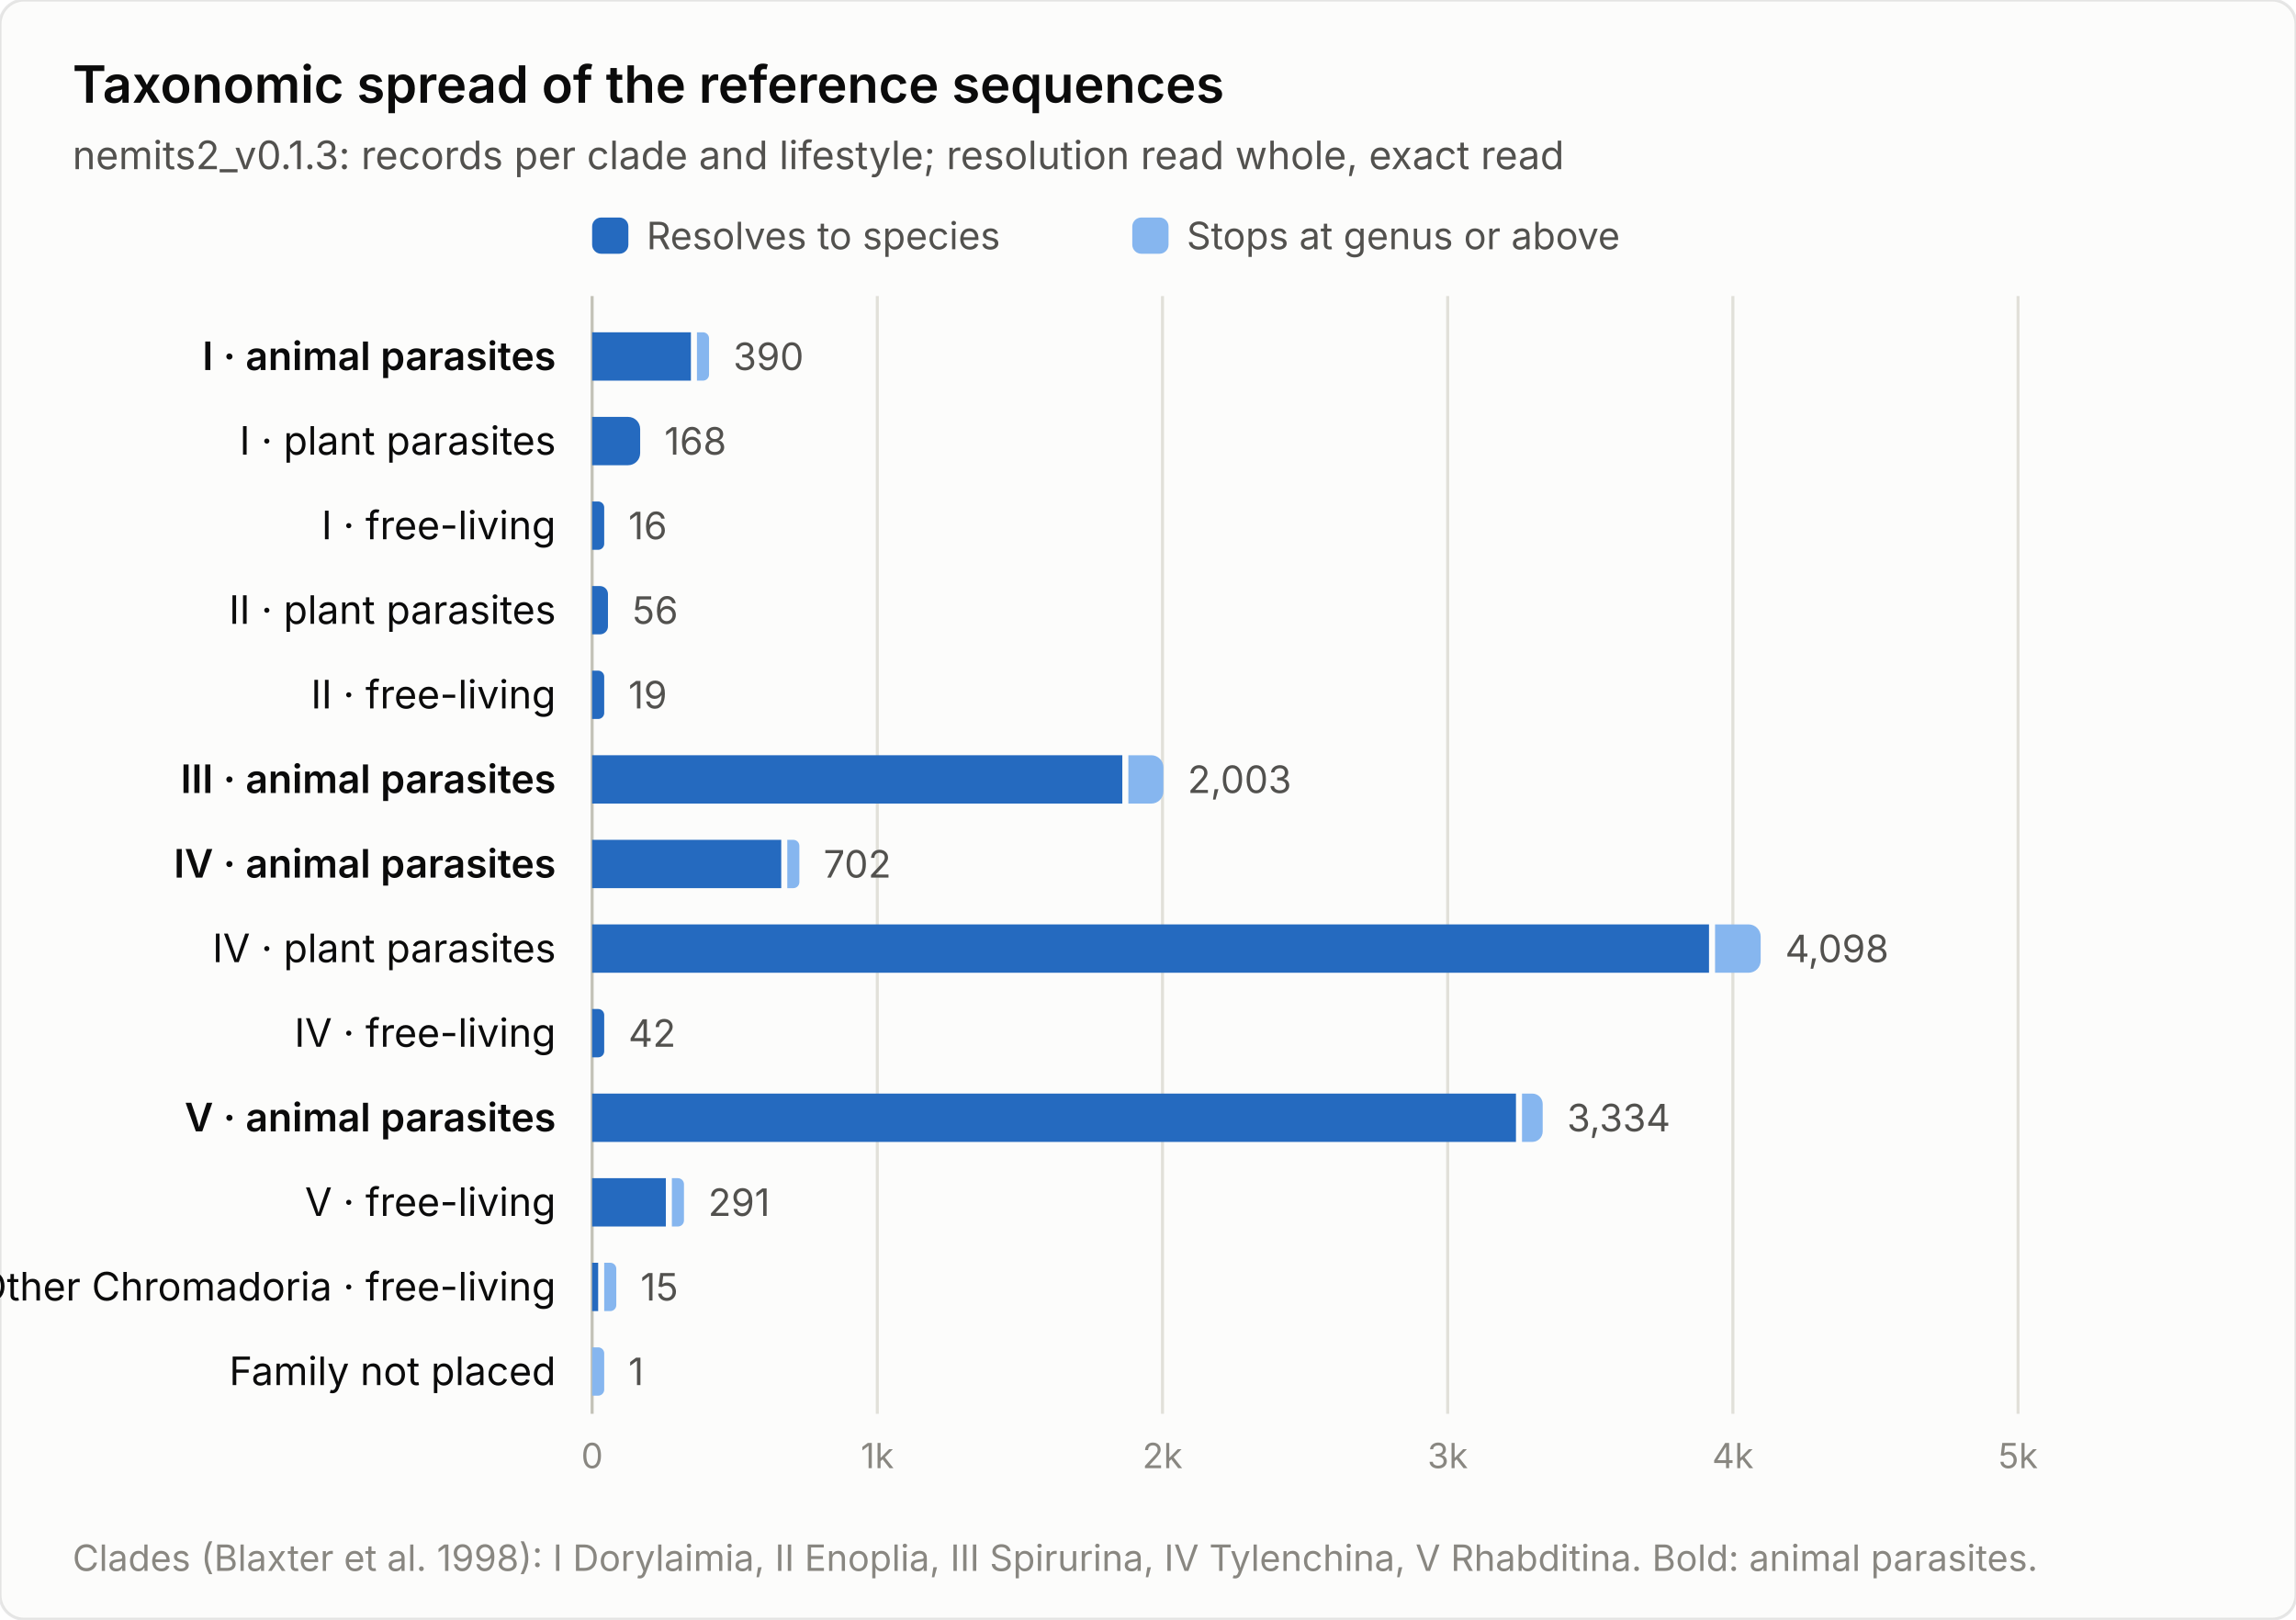
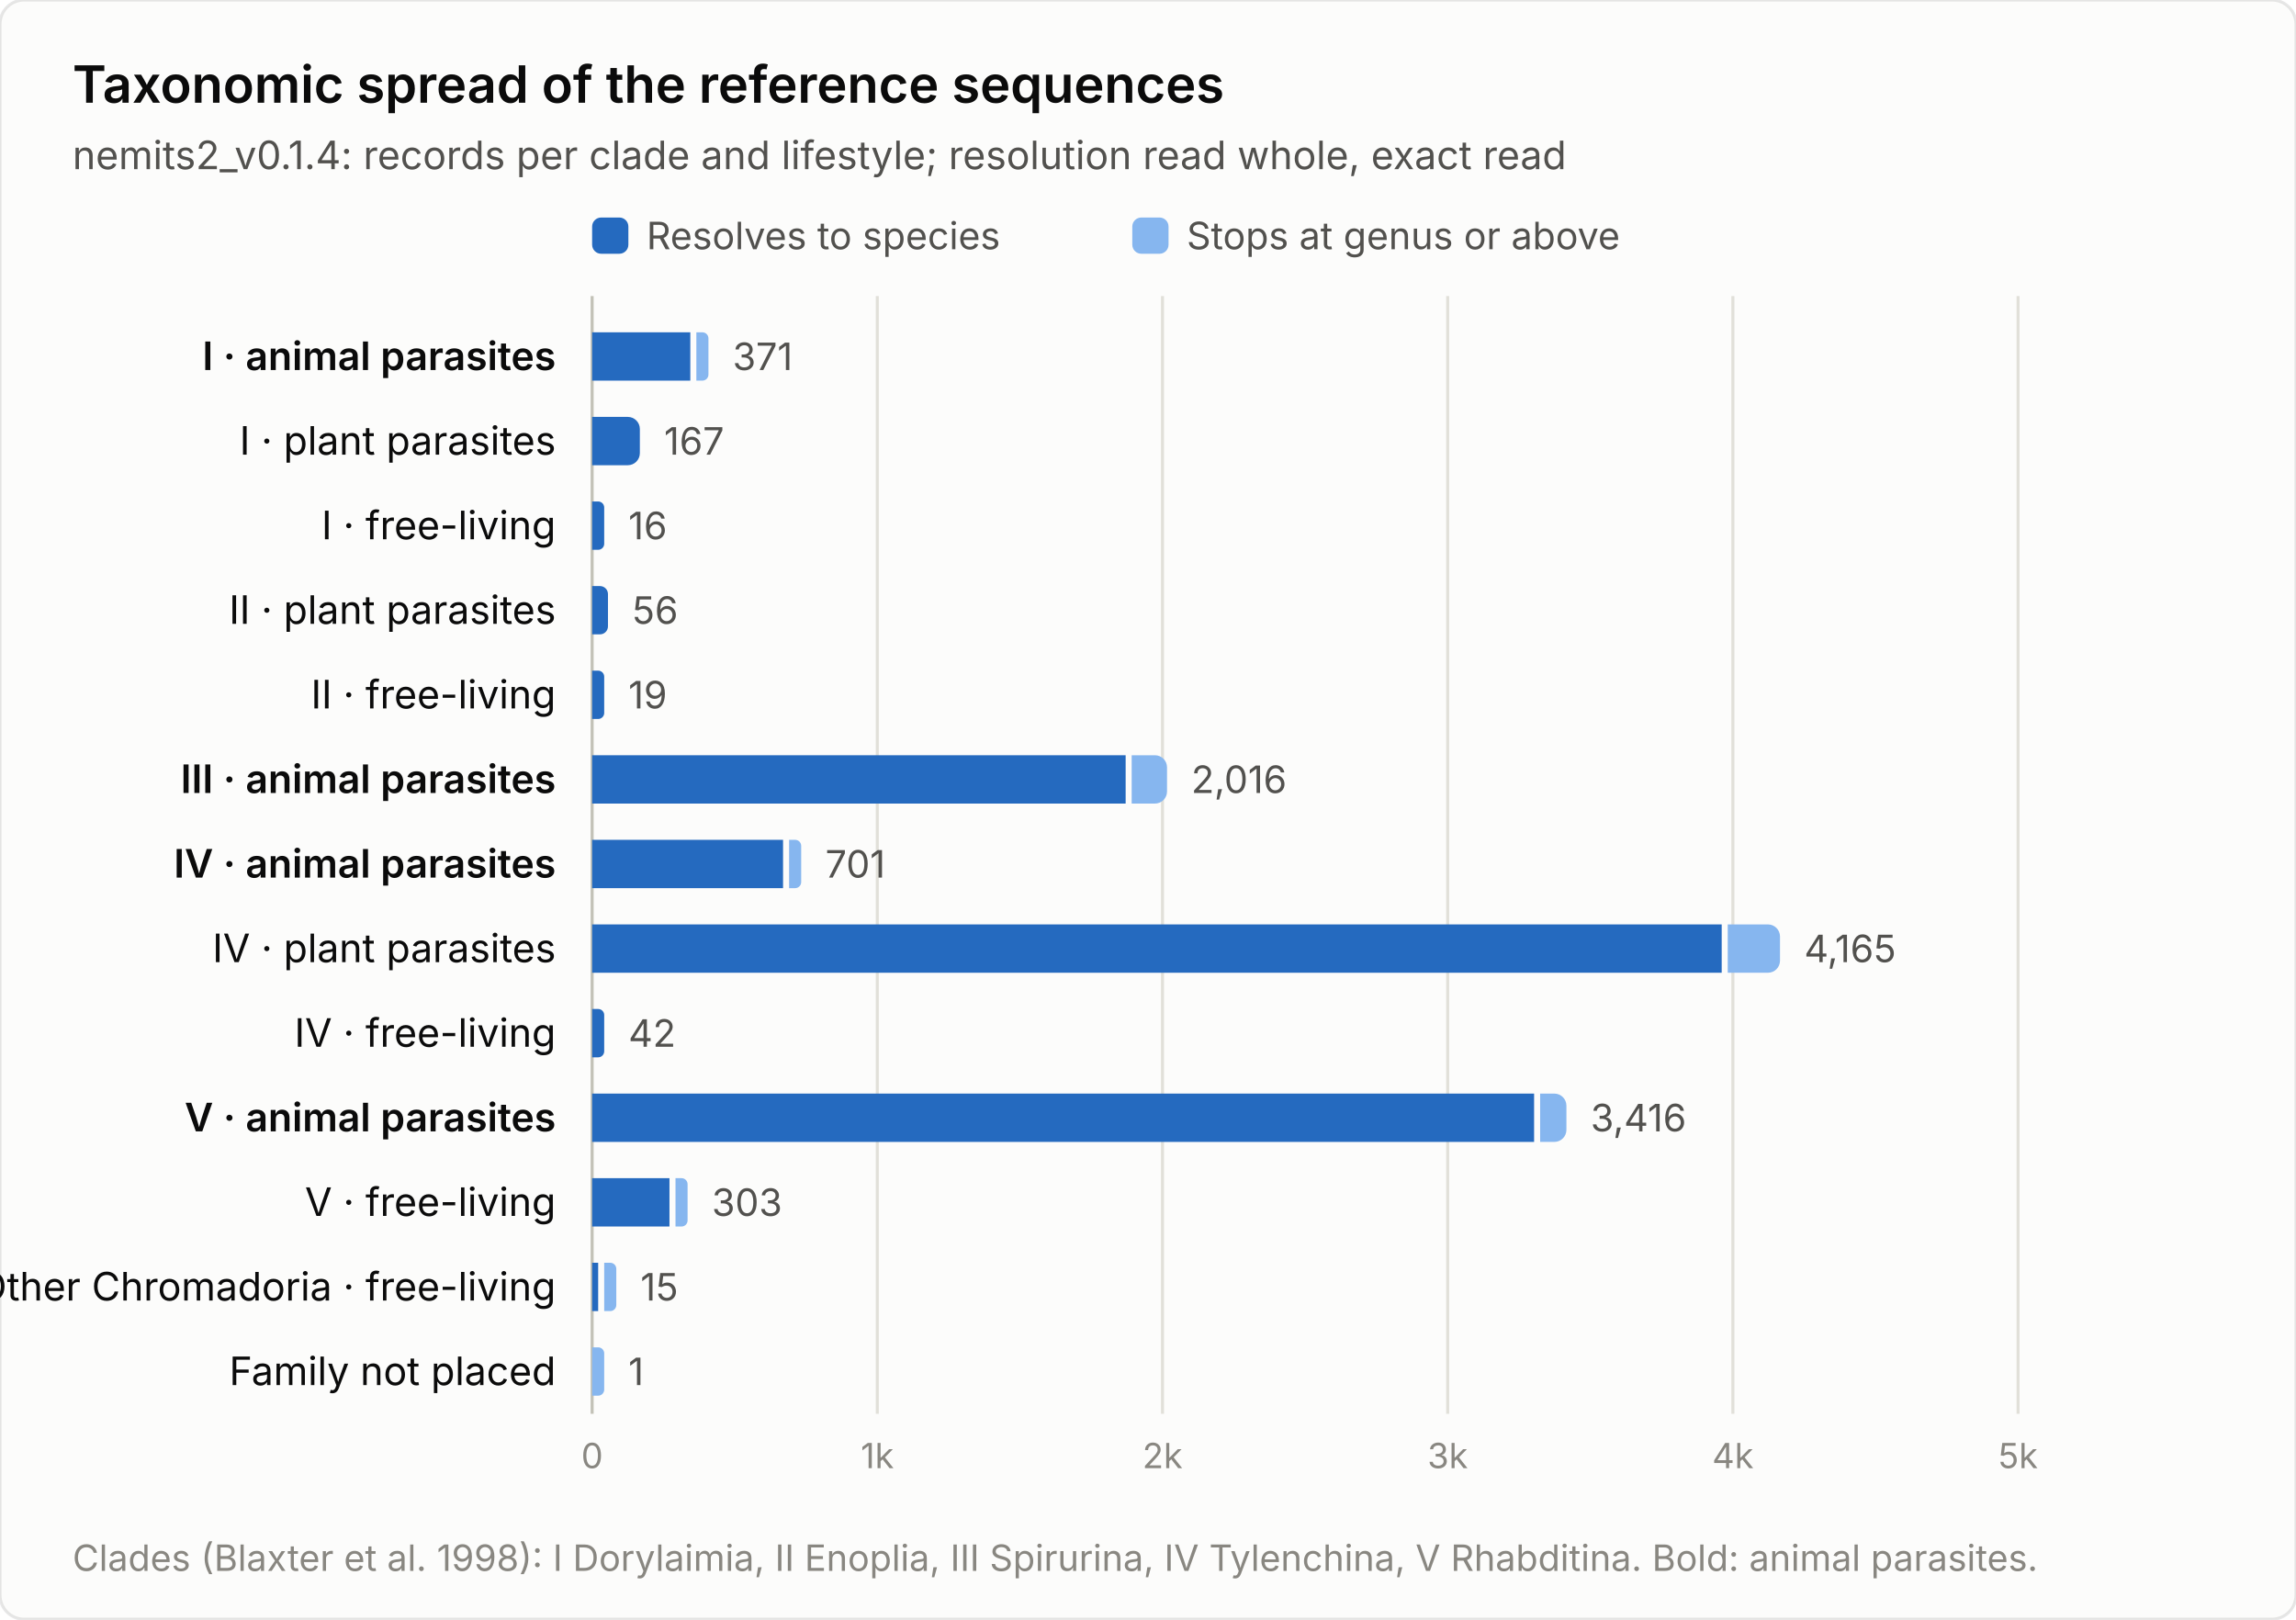
<svg xmlns="http://www.w3.org/2000/svg" width="760" height="536" viewBox="0 0 760 536" font-family="system-ui, -apple-system, &quot;Segoe UI&quot;, sans-serif" role="img" aria-label="Taxonomic spread of the reference sequences">
  <rect width="760" height="536" rx="8" fill="#fcfcfb" stroke="rgba(11,11,11,0.10)" />
  <text x="24" y="34" font-size="17" font-weight="600" fill="#0b0b0b">Taxonomic spread of the reference sequences</text>
-   <text x="24" y="56" font-size="13" fill="#52514e">nemits2_v0.1.3: records per clade and lifestyle; resolution read whole, exact read</text>
+   <text x="24" y="56" font-size="13" fill="#52514e">nemits2_v0.1.4: records per clade and lifestyle; resolution read whole, exact read</text>
  <rect x="196" y="72" width="12" height="12" rx="3" fill="#256abf" />
  <text x="214" y="82.5" font-size="12.5" fill="#52514e">Resolves to species</text>
  <rect x="374.8" y="72" width="12" height="12" rx="3" fill="#86b6ef" />
  <text x="392.8" y="82.5" font-size="12.5" fill="#52514e">Stops at genus or above</text>
  <line x1="196.0" y1="98" x2="196.0" y2="468" stroke="#c3c2b7" stroke-width="1" />
  <text x="196.0" y="486" font-size="11.5" fill="#898781" text-anchor="middle" font-variant-numeric="tabular-nums">0</text>
  <line x1="290.4" y1="98" x2="290.4" y2="468" stroke="#e1e0d9" stroke-width="1" />
  <text x="290.4" y="486" font-size="11.5" fill="#898781" text-anchor="middle" font-variant-numeric="tabular-nums">1k</text>
  <line x1="384.8" y1="98" x2="384.8" y2="468" stroke="#e1e0d9" stroke-width="1" />
  <text x="384.8" y="486" font-size="11.5" fill="#898781" text-anchor="middle" font-variant-numeric="tabular-nums">2k</text>
  <line x1="479.2" y1="98" x2="479.2" y2="468" stroke="#e1e0d9" stroke-width="1" />
  <text x="479.2" y="486" font-size="11.5" fill="#898781" text-anchor="middle" font-variant-numeric="tabular-nums">3k</text>
  <line x1="573.6" y1="98" x2="573.6" y2="468" stroke="#e1e0d9" stroke-width="1" />
  <text x="573.6" y="486" font-size="11.5" fill="#898781" text-anchor="middle" font-variant-numeric="tabular-nums">4k</text>
  <line x1="668.0" y1="98" x2="668.0" y2="468" stroke="#e1e0d9" stroke-width="1" />
  <text x="668.0" y="486" font-size="11.5" fill="#898781" text-anchor="middle" font-variant-numeric="tabular-nums">5k</text>
  <text x="184" y="122.5" font-size="13" font-weight="600" fill="#0b0b0b" text-anchor="end">I · animal parasites</text>
-   <rect x="196.0" y="110.0" width="32.7" height="16" fill="#256abf" />
-   <path d="M230.7,110.0 h2.0 a2.0,2.0 0 0 1 2.0,2.0 v12.0 a2.0,2.0 0 0 1 -2.0,2.0 h-2.0 z" fill="#86b6ef" />
-   <text x="242.7" y="122.5" font-size="12.5" fill="#52514e" font-variant-numeric="tabular-nums">390</text>
+   <rect x="196.0" y="110.0" width="32.5" height="16" fill="#256abf" />
+   <path d="M230.5,110.0 h2.0 a2.0,2.0 0 0 1 2.0,2.0 v12.0 a2.0,2.0 0 0 1 -2.0,2.0 h-2.0 z" fill="#86b6ef" />
+   <text x="242.5" y="122.5" font-size="12.5" fill="#52514e" font-variant-numeric="tabular-nums">371</text>
  <text x="184" y="150.5" font-size="13" font-weight="400" fill="#0b0b0b" text-anchor="end">I · plant parasites</text>
-   <path d="M196.0,138.0 h11.9 a4,4 0 0 1 4,4 v8.0 a4,4 0 0 1 -4,4 h-11.9 z" fill="#256abf" />
-   <text x="219.9" y="150.5" font-size="12.5" fill="#52514e" font-variant-numeric="tabular-nums">168</text>
+   <path d="M196.0,138.0 h11.8 a4,4 0 0 1 4,4 v8.0 a4,4 0 0 1 -4,4 h-11.8 z" fill="#256abf" />
+   <text x="219.8" y="150.5" font-size="12.5" fill="#52514e" font-variant-numeric="tabular-nums">167</text>
  <text x="184" y="178.5" font-size="13" font-weight="400" fill="#0b0b0b" text-anchor="end">I · free-living</text>
  <path d="M196.0,166.0 h2.0 a2.0,2.0 0 0 1 2.0,2.0 v12.0 a2.0,2.0 0 0 1 -2.0,2.0 h-2.0 z" fill="#256abf" />
  <text x="208.0" y="178.5" font-size="12.5" fill="#52514e" font-variant-numeric="tabular-nums">16</text>
  <text x="184" y="206.5" font-size="13" font-weight="400" fill="#0b0b0b" text-anchor="end">II · plant parasites</text>
  <path d="M196.0,194.0 h2.6 a2.643,2.643 0 0 1 2.643,2.643 v10.7 a2.643,2.643 0 0 1 -2.643,2.643 h-2.6 z" fill="#256abf" />
  <text x="209.3" y="206.5" font-size="12.5" fill="#52514e" font-variant-numeric="tabular-nums">56</text>
  <text x="184" y="234.5" font-size="13" font-weight="400" fill="#0b0b0b" text-anchor="end">II · free-living</text>
  <path d="M196.0,222.0 h2.0 a2.0,2.0 0 0 1 2.0,2.0 v12.0 a2.0,2.0 0 0 1 -2.0,2.0 h-2.0 z" fill="#256abf" />
  <text x="208.0" y="234.5" font-size="12.5" fill="#52514e" font-variant-numeric="tabular-nums">19</text>
  <text x="184" y="262.5" font-size="13" font-weight="600" fill="#0b0b0b" text-anchor="end">III · animal parasites</text>
-   <rect x="196.0" y="250.0" width="175.5" height="16" fill="#256abf" />
-   <path d="M373.5,250.0 h7.6 a4,4 0 0 1 4,4 v8.0 a4,4 0 0 1 -4,4 h-7.6 z" fill="#86b6ef" />
-   <text x="393.1" y="262.5" font-size="12.5" fill="#52514e" font-variant-numeric="tabular-nums">2,003</text>
+   <rect x="196.0" y="250.0" width="176.6" height="16" fill="#256abf" />
+   <path d="M374.6,250.0 h7.7 a4,4 0 0 1 4,4 v8.0 a4,4 0 0 1 -4,4 h-7.7 z" fill="#86b6ef" />
+   <text x="394.3" y="262.5" font-size="12.5" fill="#52514e" font-variant-numeric="tabular-nums">2,016</text>
  <text x="184" y="290.5" font-size="13" font-weight="600" fill="#0b0b0b" text-anchor="end">IV · animal parasites</text>
-   <rect x="196.0" y="278.0" width="62.6" height="16" fill="#256abf" />
-   <path d="M260.6,278.0 h2.0 a2.0,2.0 0 0 1 2.0,2.0 v12.0 a2.0,2.0 0 0 1 -2.0,2.0 h-2.0 z" fill="#86b6ef" />
-   <text x="272.6" y="290.5" font-size="12.5" fill="#52514e" font-variant-numeric="tabular-nums">702</text>
+   <rect x="196.0" y="278.0" width="63.2" height="16" fill="#256abf" />
+   <path d="M261.2,278.0 h2.0 a2.0,2.0 0 0 1 2.0,2.0 v12.0 a2.0,2.0 0 0 1 -2.0,2.0 h-2.0 z" fill="#86b6ef" />
+   <text x="273.2" y="290.5" font-size="12.5" fill="#52514e" font-variant-numeric="tabular-nums">701</text>
  <text x="184" y="318.5" font-size="13" font-weight="400" fill="#0b0b0b" text-anchor="end">IV · plant parasites</text>
-   <rect x="196.0" y="306.0" width="369.7" height="16" fill="#256abf" />
-   <path d="M567.7,306.0 h11.1 a4,4 0 0 1 4,4 v8.0 a4,4 0 0 1 -4,4 h-11.1 z" fill="#86b6ef" />
-   <text x="590.9" y="318.5" font-size="12.5" fill="#52514e" font-variant-numeric="tabular-nums">4,098</text>
+   <rect x="196.0" y="306.0" width="373.9" height="16" fill="#256abf" />
+   <path d="M571.9,306.0 h13.3 a4,4 0 0 1 4,4 v8.0 a4,4 0 0 1 -4,4 h-13.3 z" fill="#86b6ef" />
+   <text x="597.2" y="318.5" font-size="12.5" fill="#52514e" font-variant-numeric="tabular-nums">4,165</text>
  <text x="184" y="346.5" font-size="13" font-weight="400" fill="#0b0b0b" text-anchor="end">IV · free-living</text>
  <path d="M196.0,334.0 h2.0 a2.0,2.0 0 0 1 2.0,2.0 v12.0 a2.0,2.0 0 0 1 -2.0,2.0 h-2.0 z" fill="#256abf" />
  <text x="208.0" y="346.5" font-size="12.5" fill="#52514e" font-variant-numeric="tabular-nums">42</text>
  <text x="184" y="374.5" font-size="13" font-weight="600" fill="#0b0b0b" text-anchor="end">V · animal parasites</text>
-   <rect x="196.0" y="362.0" width="305.8" height="16" fill="#256abf" />
-   <path d="M503.8,362.0 h3.4 a3.446,3.446 0 0 1 3.446,3.446 v9.1 a3.446,3.446 0 0 1 -3.446,3.446 h-3.4 z" fill="#86b6ef" />
-   <text x="518.7" y="374.5" font-size="12.5" fill="#52514e" font-variant-numeric="tabular-nums">3,334</text>
+   <rect x="196.0" y="362.0" width="311.8" height="16" fill="#256abf" />
+   <path d="M509.8,362.0 h4.7 a4,4 0 0 1 4,4 v8.0 a4,4 0 0 1 -4,4 h-4.7 z" fill="#86b6ef" />
+   <text x="526.5" y="374.5" font-size="12.5" fill="#52514e" font-variant-numeric="tabular-nums">3,416</text>
  <text x="184" y="402.5" font-size="13" font-weight="400" fill="#0b0b0b" text-anchor="end">V · free-living</text>
-   <rect x="196.0" y="390.0" width="24.4" height="16" fill="#256abf" />
-   <path d="M222.4,390.0 h2.0 a2.0,2.0 0 0 1 2.0,2.0 v12.0 a2.0,2.0 0 0 1 -2.0,2.0 h-2.0 z" fill="#86b6ef" />
-   <text x="234.4" y="402.5" font-size="12.5" fill="#52514e" font-variant-numeric="tabular-nums">291</text>
+   <rect x="196.0" y="390.0" width="25.6" height="16" fill="#256abf" />
+   <path d="M223.6,390.0 h2.0 a2.0,2.0 0 0 1 2.0,2.0 v12.0 a2.0,2.0 0 0 1 -2.0,2.0 h-2.0 z" fill="#86b6ef" />
+   <text x="235.6" y="402.5" font-size="12.5" fill="#52514e" font-variant-numeric="tabular-nums">303</text>
  <text x="184" y="430.5" font-size="13" font-weight="400" fill="#0b0b0b" text-anchor="end">Other Chromadoria · free-living</text>
  <rect x="196.0" y="418.0" width="2.0" height="16" fill="#256abf" />
  <path d="M200.0,418.0 h2.0 a2.0,2.0 0 0 1 2.0,2.0 v12.0 a2.0,2.0 0 0 1 -2.0,2.0 h-2.0 z" fill="#86b6ef" />
  <text x="212.0" y="430.5" font-size="12.5" fill="#52514e" font-variant-numeric="tabular-nums">15</text>
  <text x="184" y="458.5" font-size="13" font-weight="400" fill="#0b0b0b" text-anchor="end">Family not placed</text>
  <path d="M196.0,446.0 h2.0 a2.0,2.0 0 0 1 2.0,2.0 v12.0 a2.0,2.0 0 0 1 -2.0,2.0 h-2.0 z" fill="#86b6ef" />
  <text x="208.0" y="458.5" font-size="12.5" fill="#52514e" font-variant-numeric="tabular-nums">1</text>
  <text x="24" y="520" font-size="12" fill="#898781">Clades (Blaxter et al. 1998): I Dorylaimia, II Enoplia, III Spirurina, IV Tylenchina, V Rhabditina. Bold: animal parasites.</text>
</svg>
